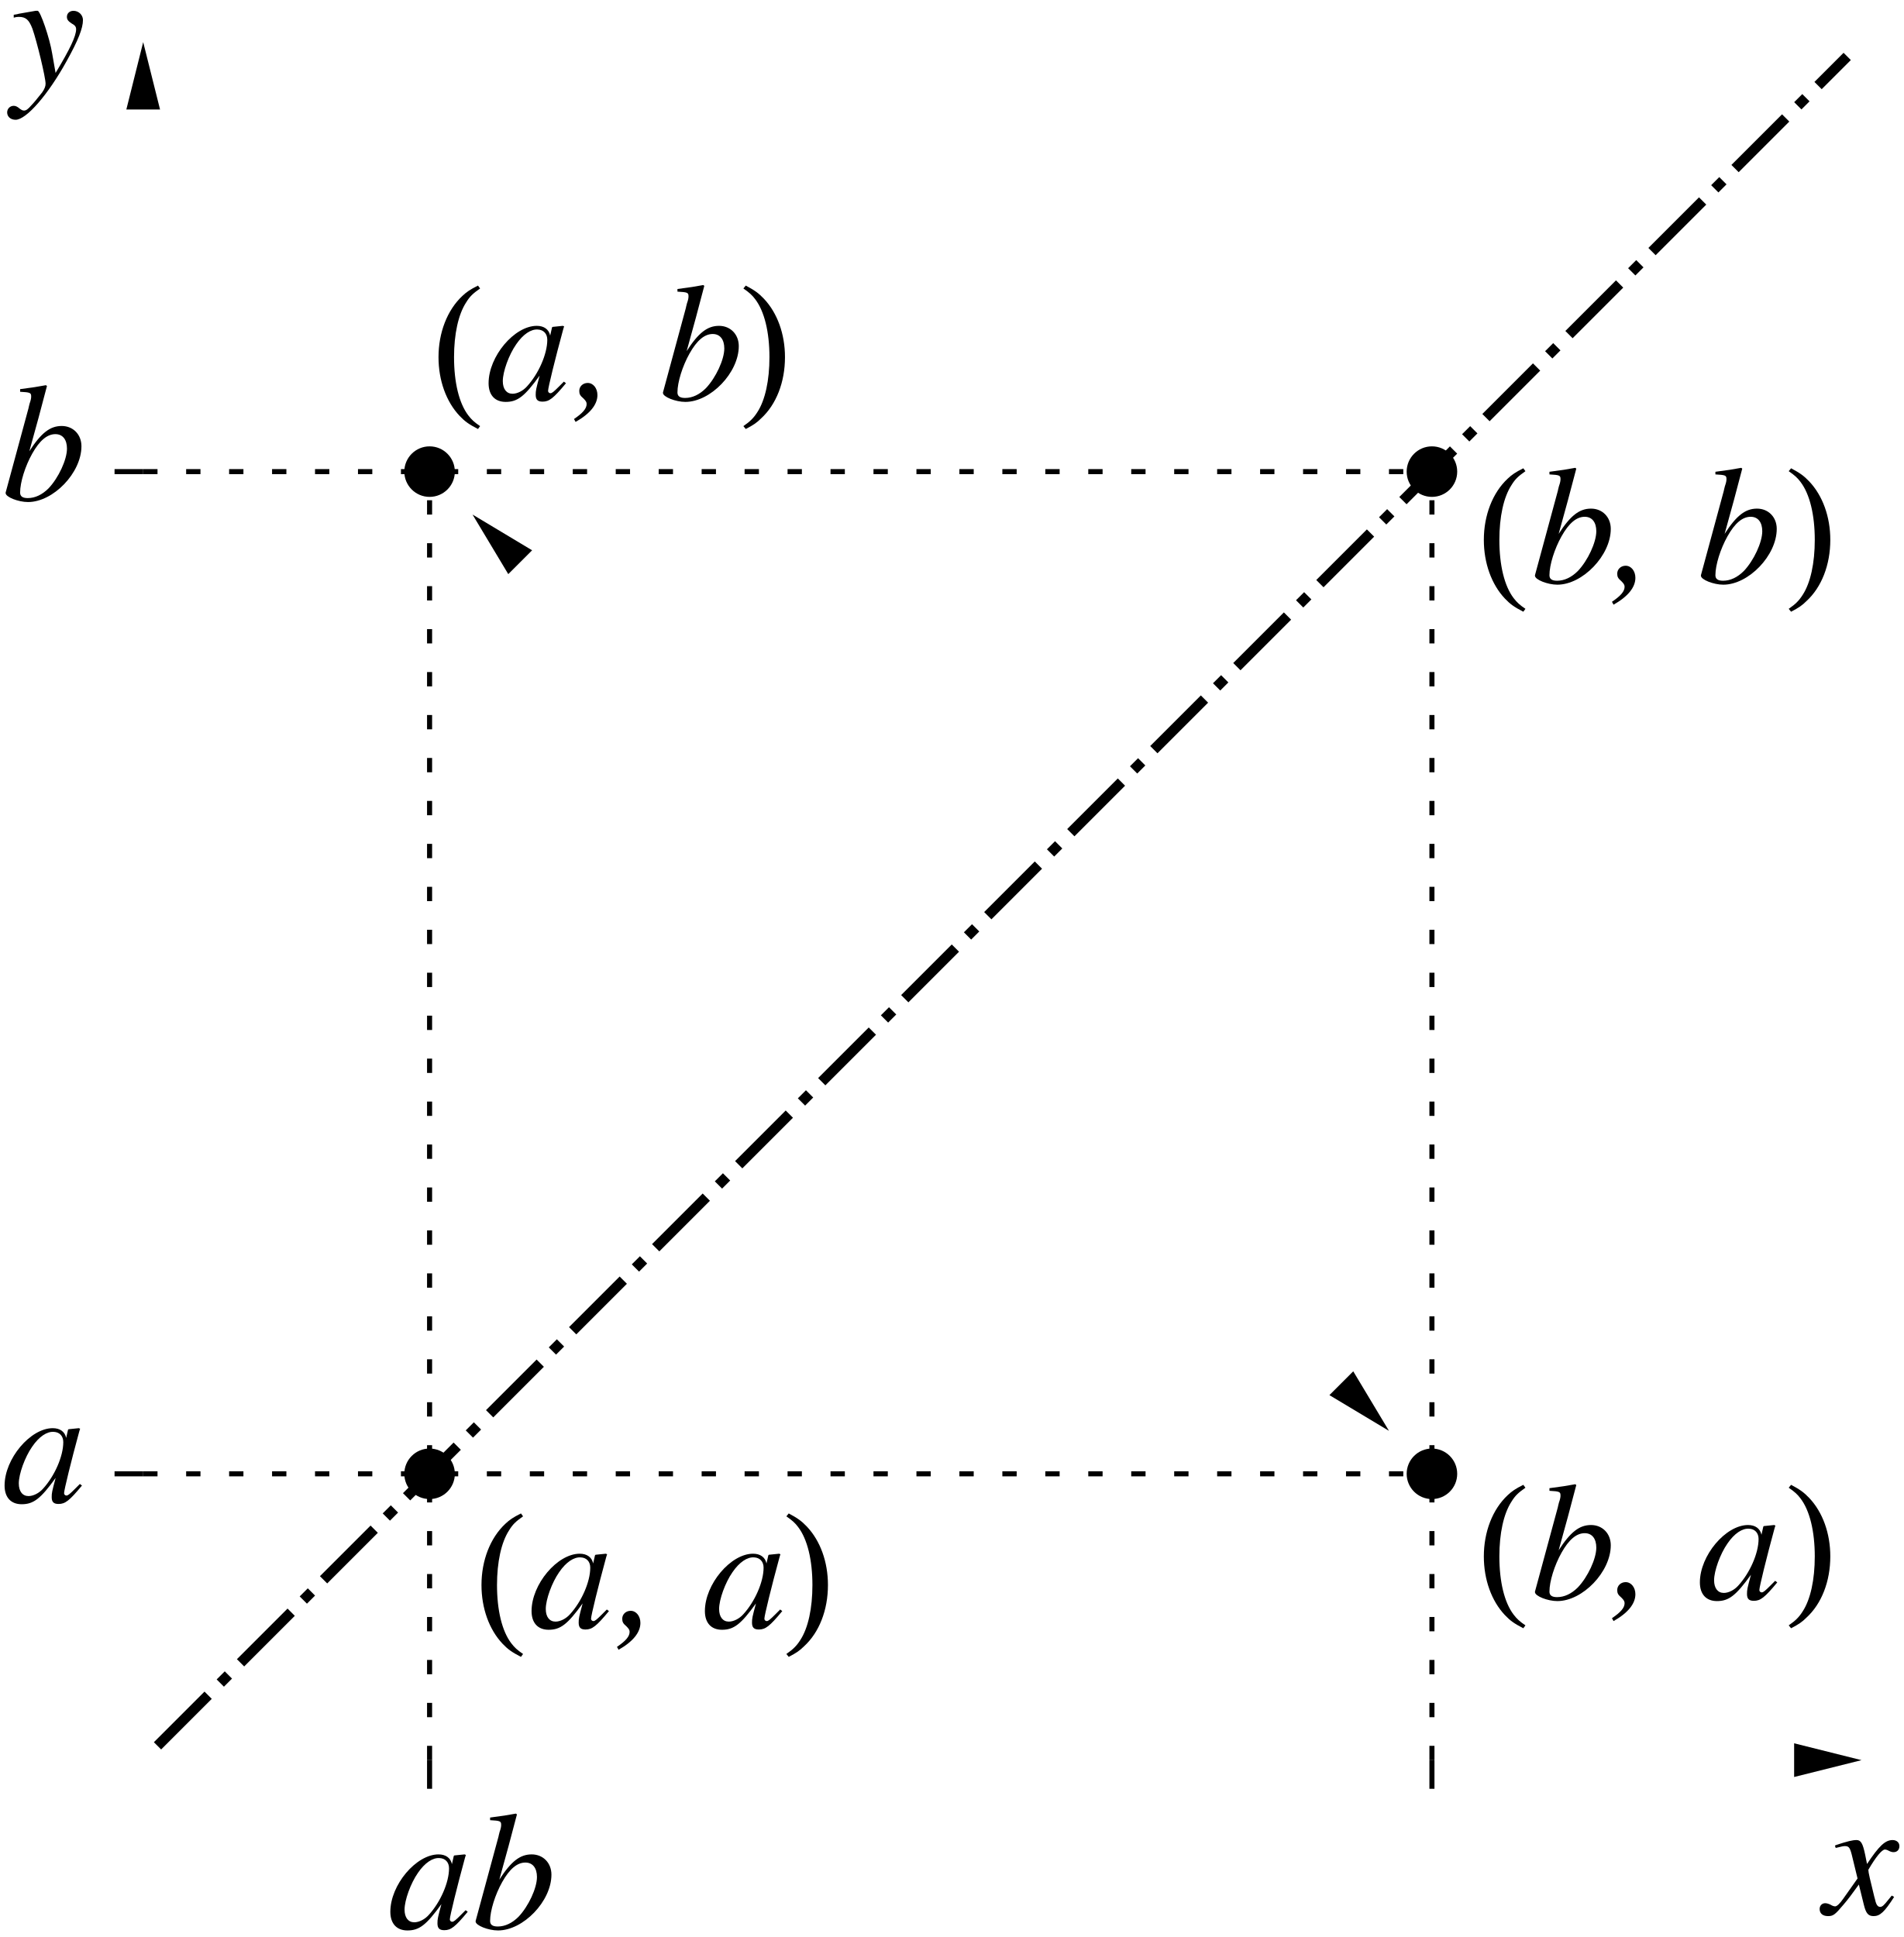
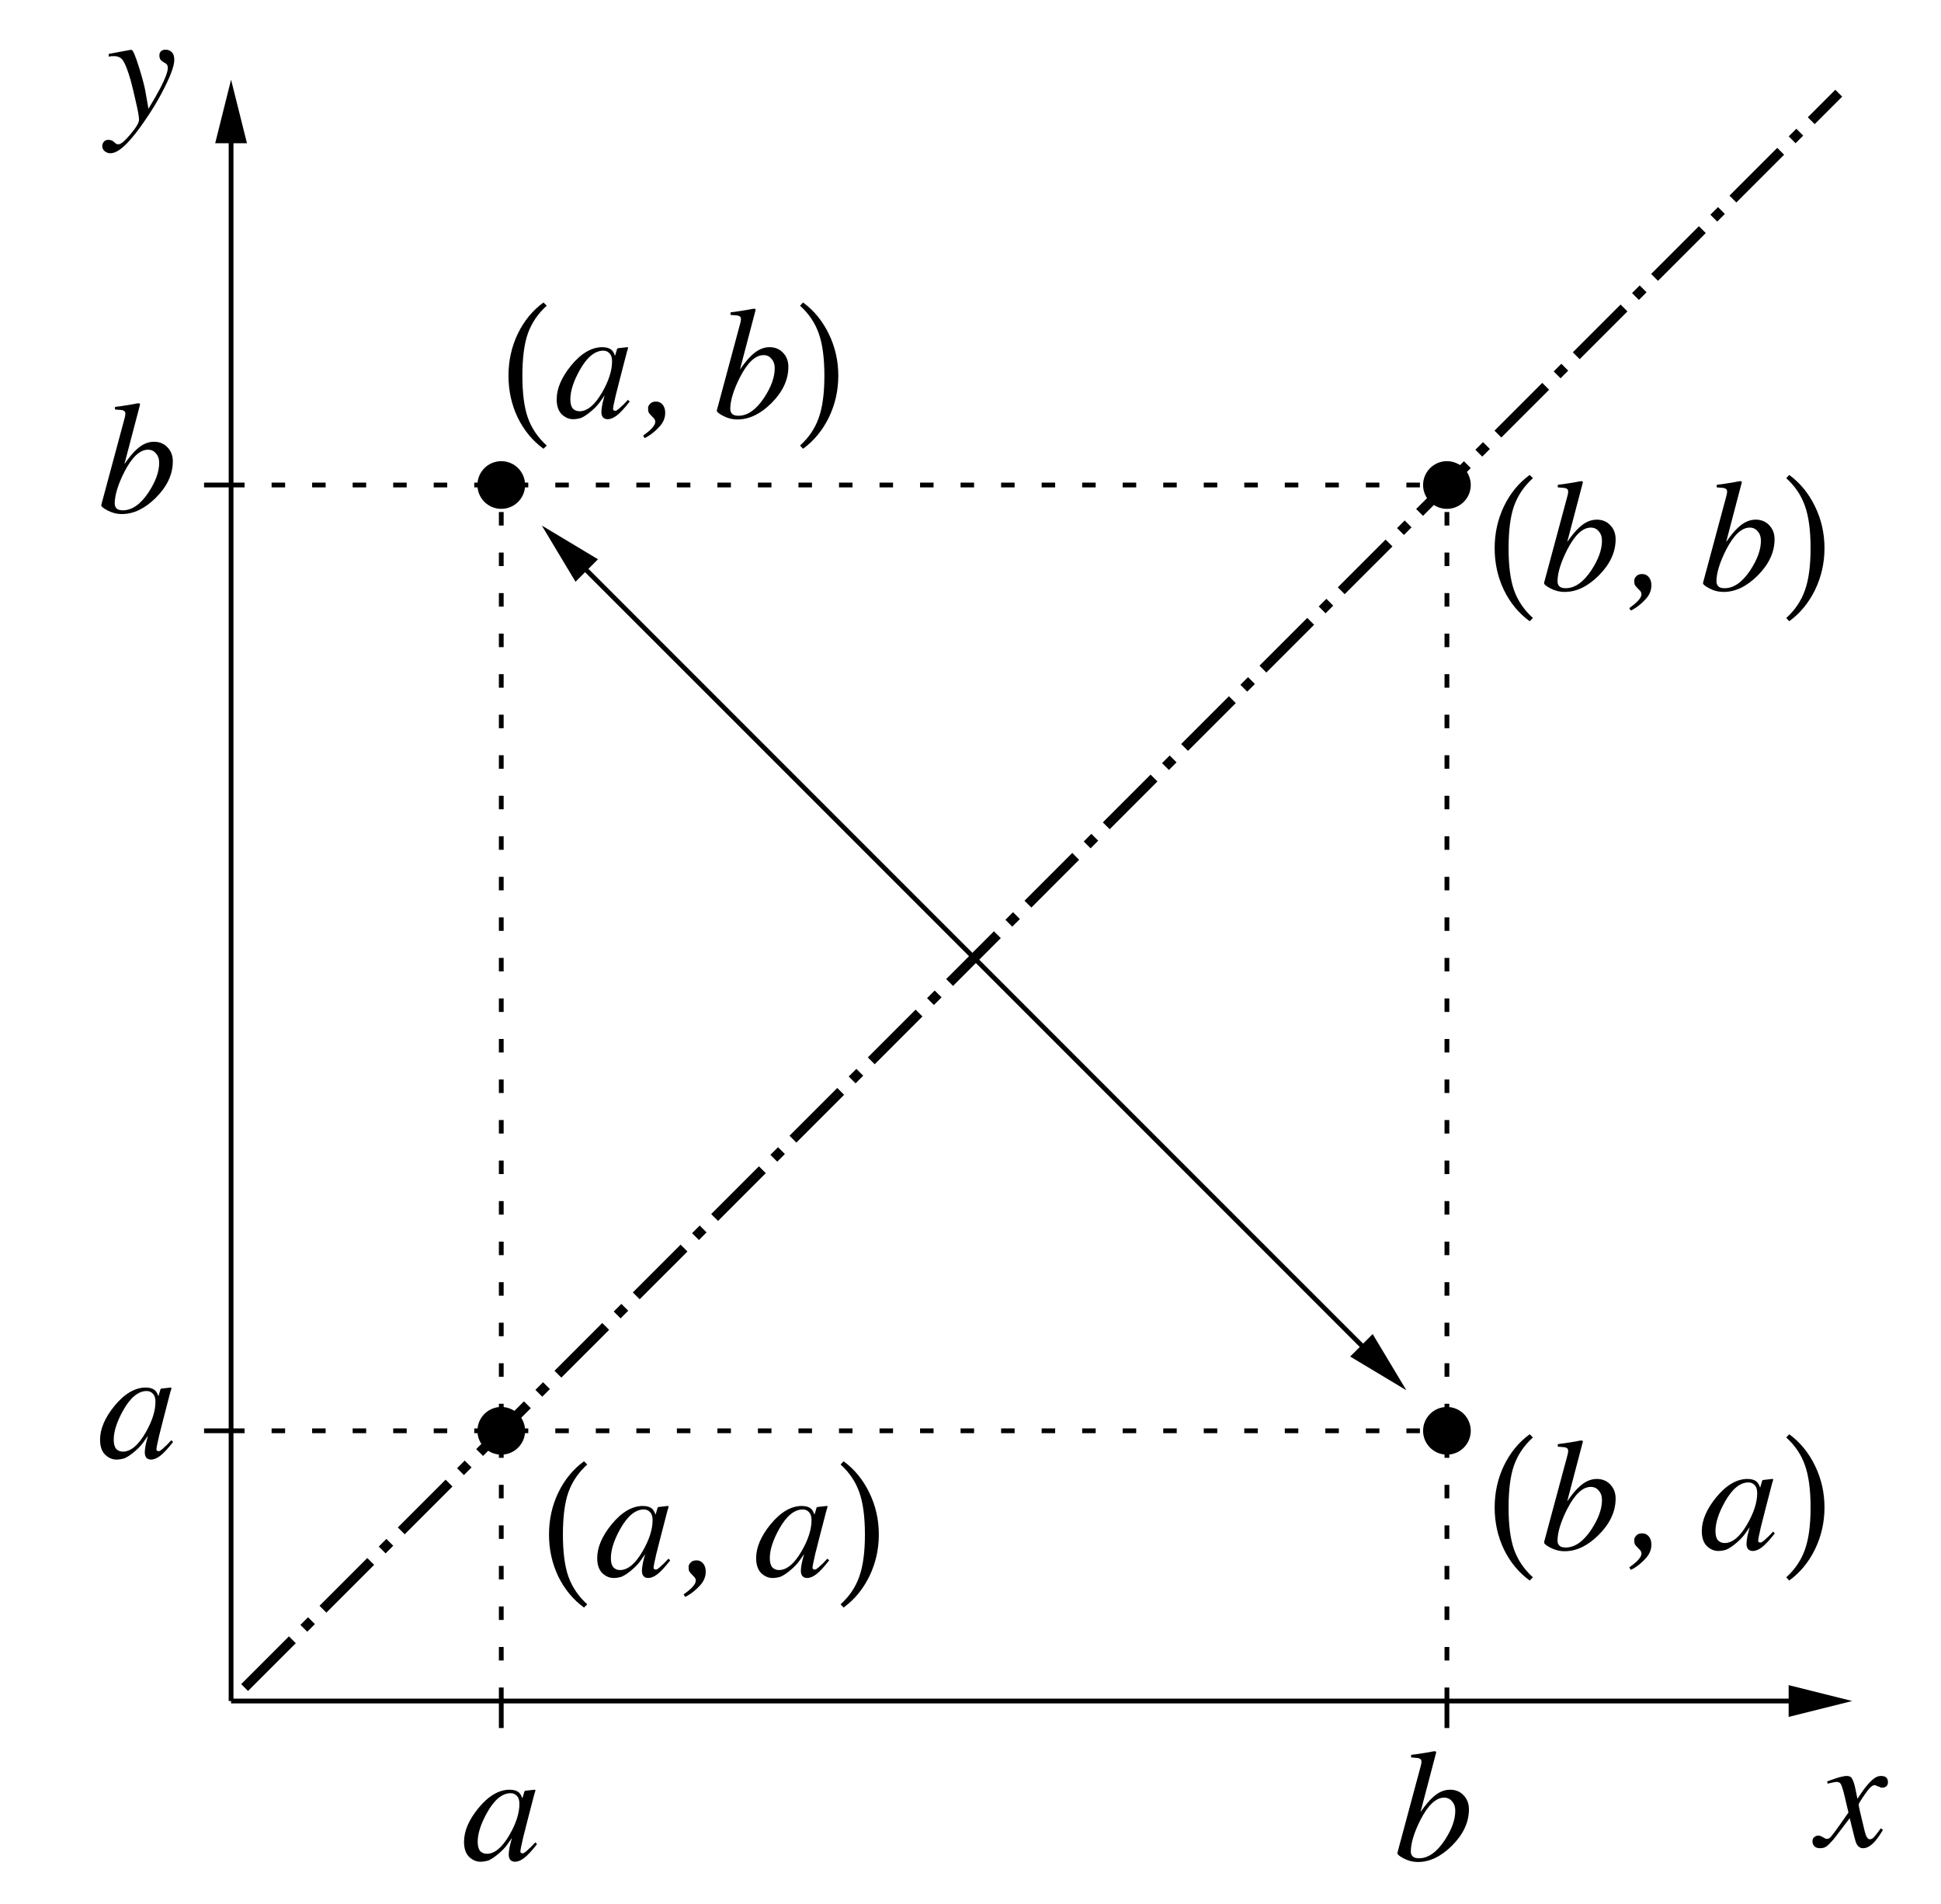
- <svg xmlns="http://www.w3.org/2000/svg" version="1.1" id="svg1" width="150.667" height="153.333" viewBox="0 0 150.667 153.333">
-   <defs id="defs1">
-     <clipPath clipPathUnits="userSpaceOnUse" id="clipPath1">
-       <path d="m -250.28,6.35 2384,2.38e-5 -1e-4,-3370 H -250.28 Z" id="path1" />
-     </clipPath>
-     <clipPath clipPathUnits="userSpaceOnUse" id="clipPath2">
-       <path d="M -6.667,160 H 157.333 V -6.667 H -6.667 Z" id="path2" />
-     </clipPath>
-     <clipPath clipPathUnits="userSpaceOnUse" id="clipPath3">
-       <path d="M 0,153.333 H 150.667 V 0 H 0 Z" id="path3" />
+ <svg xmlns="http://www.w3.org/2000/svg" xmlns:xlink="http://www.w3.org/1999/xlink" width="122.126pt" height="119.735pt" viewBox="0 0 122.126 119.735" version="1.1" id="svg49">
+   <defs id="defs8">
+     <g id="g7">
+       <g id="glyph-0-0">
+         <path d="M -0.281 -0.328 C -0.281 -0.453 -0.238 -0.539 -0.156 -0.594 C -0.082 -0.656 -0.004 -0.688 0.078 -0.688 C 0.117 -0.688 0.156 -0.68 0.188 -0.672 C 0.227 -0.66 0.273 -0.641 0.328 -0.609 L 0.5 -0.516 C 0.52 -0.504 0.539 -0.492 0.562 -0.484 C 0.582 -0.484 0.602 -0.484 0.625 -0.484 C 0.707 -0.484 0.77 -0.504 0.812 -0.547 C 0.863 -0.586 0.977 -0.727 1.156 -0.969 C 1.281 -1.133 1.555 -1.523 1.984 -2.141 C 1.984 -2.16 1.941 -2.332 1.859 -2.656 C 1.785 -2.988 1.719 -3.27 1.656 -3.5 C 1.594 -3.727 1.535 -3.879 1.484 -3.953 C 1.441 -4.023 1.352 -4.062 1.219 -4.062 C 1.176 -4.062 1.086 -4.047 0.953 -4.016 C 0.867 -3.992 0.773 -3.973 0.672 -3.953 L 0.641 -4.094 L 1.172 -4.281 C 1.316 -4.332 1.445 -4.367 1.562 -4.391 C 1.688 -4.422 1.789 -4.438 1.875 -4.438 C 2.008 -4.438 2.109 -4.398 2.172 -4.328 C 2.273 -4.191 2.363 -3.93 2.438 -3.547 L 2.547 -3 C 2.836 -3.445 3.066 -3.758 3.234 -3.938 C 3.379 -4.102 3.516 -4.227 3.641 -4.312 C 3.773 -4.395 3.898 -4.438 4.016 -4.438 C 4.129 -4.438 4.219 -4.422 4.281 -4.391 C 4.406 -4.328 4.469 -4.211 4.469 -4.047 C 4.469 -3.941 4.438 -3.859 4.375 -3.797 C 4.312 -3.734 4.234 -3.703 4.141 -3.703 C 4.098 -3.703 4.062 -3.703 4.031 -3.703 C 4 -3.711 3.969 -3.727 3.938 -3.75 L 3.797 -3.797 C 3.766 -3.816 3.734 -3.832 3.703 -3.844 C 3.672 -3.852 3.645 -3.859 3.625 -3.859 C 3.477 -3.859 3.273 -3.664 3.016 -3.281 C 2.754 -2.906 2.625 -2.691 2.625 -2.641 C 2.625 -2.586 2.656 -2.426 2.719 -2.156 C 2.781 -1.895 2.848 -1.613 2.922 -1.312 C 2.984 -1.031 3.035 -0.832 3.078 -0.719 C 3.148 -0.539 3.234 -0.453 3.328 -0.453 C 3.422 -0.453 3.508 -0.5 3.594 -0.594 C 3.688 -0.695 3.828 -0.879 4.016 -1.141 L 4.156 -1.047 C 4.008 -0.797 3.863 -0.582 3.719 -0.406 C 3.438 -0.062 3.164 0.109 2.906 0.109 C 2.738 0.109 2.609 0.027 2.516 -0.125 C 2.461 -0.219 2.41 -0.367 2.359 -0.578 L 2.062 -1.781 L 1.062 -0.469 C 0.863 -0.238 0.707 -0.082 0.594 0 C 0.488 0.07 0.359 0.109 0.203 0.109 C -0.004 0.109 -0.145 0.039 -0.219 -0.094 C -0.258 -0.156 -0.281 -0.234 -0.281 -0.328 Z M -0.281 -0.328 " id="path1" />
+       </g>
+       <g id="glyph-0-1">
+         <path d="M -0.266 1.625 C -0.266 1.52 -0.227 1.426 -0.156 1.344 C -0.094 1.27 0 1.234 0.125 1.234 C 0.207 1.234 0.281 1.25 0.344 1.281 C 0.406 1.312 0.469 1.359 0.531 1.422 L 0.594 1.469 C 0.613 1.488 0.633 1.5 0.656 1.5 C 0.688 1.508 0.719 1.516 0.75 1.516 C 0.906 1.516 1.16 1.301 1.516 0.875 C 1.867 0.457 2.047 0.156 2.047 -0.031 C 2.047 -0.219 1.984 -0.578 1.859 -1.109 C 1.742 -1.641 1.629 -2.113 1.516 -2.531 C 1.348 -3.113 1.195 -3.508 1.062 -3.719 C 0.938 -3.926 0.742 -4.031 0.484 -4.031 C 0.461 -4.031 0.426 -4.031 0.375 -4.031 C 0.332 -4.031 0.254 -4.02 0.141 -4 L 0.141 -4.172 L 1.484 -4.422 L 1.578 -4.422 C 1.66 -4.43 1.816 -4.066 2.047 -3.328 C 2.254 -2.66 2.383 -2.176 2.438 -1.875 L 2.641 -0.719 C 2.984 -1.289 3.234 -1.727 3.391 -2.031 C 3.703 -2.633 3.859 -3.055 3.859 -3.297 C 3.859 -3.348 3.848 -3.398 3.828 -3.453 C 3.805 -3.516 3.758 -3.562 3.688 -3.594 L 3.609 -3.641 C 3.555 -3.672 3.492 -3.719 3.422 -3.781 C 3.359 -3.852 3.328 -3.953 3.328 -4.078 C 3.328 -4.18 3.359 -4.266 3.422 -4.328 C 3.484 -4.398 3.582 -4.438 3.719 -4.438 C 3.875 -4.438 4.004 -4.383 4.109 -4.281 C 4.211 -4.188 4.266 -4.023 4.266 -3.797 C 4.266 -3.453 4.07 -2.895 3.688 -2.125 C 3.395 -1.531 3.066 -0.957 2.703 -0.406 C 2.254 0.277 1.863 0.812 1.531 1.188 C 1.02 1.781 0.594 2.078 0.25 2.078 C 0.113 2.078 -0.004 2.035 -0.109 1.953 C -0.211 1.867 -0.266 1.758 -0.266 1.625 Z M -0.266 1.625 " id="path2" />
+       </g>
+       <g id="glyph-0-2">
+         <path d="M 3.641 -3.531 C 3.641 -3.758 3.586 -3.926 3.484 -4.031 C 3.379 -4.145 3.25 -4.203 3.094 -4.203 C 2.562 -4.203 2.066 -3.797 1.609 -2.984 C 1.211 -2.273 1.016 -1.66 1.016 -1.141 C 1.016 -0.879 1.066 -0.688 1.172 -0.562 C 1.285 -0.445 1.426 -0.391 1.594 -0.391 C 2.082 -0.391 2.555 -0.785 3.016 -1.578 C 3.43 -2.297 3.641 -2.945 3.641 -3.531 Z M 3.031 -4.422 C 3.289 -4.422 3.488 -4.359 3.625 -4.234 C 3.695 -4.16 3.754 -4.066 3.797 -3.953 L 3.828 -3.875 L 3.938 -4.25 C 3.945 -4.289 3.957 -4.316 3.969 -4.328 C 3.977 -4.348 4 -4.359 4.031 -4.359 L 4.594 -4.422 C 4.625 -4.422 4.641 -4.414 4.641 -4.406 C 4.648 -4.395 4.648 -4.375 4.641 -4.344 C 4.629 -4.301 4.617 -4.266 4.609 -4.234 C 4.598 -4.211 4.586 -4.18 4.578 -4.141 L 4.125 -2.391 C 4.031 -2.016 3.945 -1.688 3.875 -1.406 C 3.758 -0.906 3.703 -0.617 3.703 -0.547 C 3.703 -0.504 3.711 -0.473 3.734 -0.453 C 3.766 -0.43 3.797 -0.422 3.828 -0.422 C 3.859 -0.422 3.891 -0.426 3.922 -0.438 C 3.953 -0.457 3.992 -0.488 4.047 -0.531 L 4.125 -0.594 C 4.156 -0.625 4.188 -0.656 4.219 -0.688 C 4.25 -0.719 4.289 -0.754 4.344 -0.797 L 4.641 -1.109 L 4.75 -1 C 4.414 -0.57 4.145 -0.281 3.938 -0.125 C 3.738 0.027 3.547 0.109 3.359 0.109 C 3.234 0.109 3.133 0.066 3.062 -0.016 C 3 -0.098 2.969 -0.207 2.969 -0.344 C 2.969 -0.457 2.988 -0.625 3.031 -0.844 C 3.082 -1.062 3.129 -1.242 3.172 -1.391 C 3.109 -1.297 3.008 -1.156 2.875 -0.969 C 2.738 -0.781 2.566 -0.598 2.359 -0.422 C 2.117 -0.211 1.895 -0.059 1.688 0.031 C 1.508 0.082 1.344 0.109 1.188 0.109 C 0.926 0.109 0.688 0.004 0.469 -0.203 C 0.258 -0.422 0.156 -0.734 0.156 -1.141 C 0.156 -1.816 0.457 -2.523 1.062 -3.266 C 1.695 -4.035 2.352 -4.422 3.031 -4.422 Z M 3.031 -4.422 " id="path3" />
+       </g>
+       <g id="glyph-0-3">
+         <path d="M 1.688 -5.859 C 1.707 -5.93 1.723 -5.992 1.734 -6.047 C 1.742 -6.109 1.75 -6.156 1.75 -6.188 C 1.75 -6.227 1.738 -6.27 1.719 -6.312 C 1.695 -6.352 1.645 -6.383 1.562 -6.406 C 1.539 -6.414 1.504 -6.422 1.453 -6.422 C 1.398 -6.43 1.281 -6.441 1.094 -6.453 L 1.094 -6.609 C 1.195 -6.629 1.312 -6.645 1.438 -6.656 C 1.562 -6.676 1.727 -6.703 1.938 -6.734 C 1.957 -6.734 2.051 -6.75 2.219 -6.781 C 2.395 -6.82 2.523 -6.844 2.609 -6.844 C 2.617 -6.844 2.629 -6.836 2.641 -6.828 C 2.66 -6.816 2.672 -6.797 2.672 -6.766 L 2.656 -6.703 L 1.688 -3.016 C 1.977 -3.43 2.227 -3.734 2.438 -3.922 C 2.789 -4.254 3.16 -4.422 3.547 -4.422 C 3.898 -4.422 4.188 -4.301 4.406 -4.062 C 4.625 -3.832 4.734 -3.539 4.734 -3.188 C 4.734 -2.375 4.379 -1.613 3.672 -0.906 C 2.984 -0.219 2.27 0.125 1.531 0.125 C 1.195 0.125 0.891 0.043 0.609 -0.109 C 0.336 -0.254 0.211 -0.367 0.234 -0.453 Z M 1.594 -0.109 C 2.164 -0.109 2.703 -0.484 3.203 -1.234 C 3.648 -1.91 3.875 -2.531 3.875 -3.094 C 3.875 -3.344 3.805 -3.539 3.672 -3.688 C 3.547 -3.844 3.379 -3.922 3.172 -3.922 C 2.66 -3.922 2.164 -3.457 1.688 -2.531 C 1.281 -1.727 1.078 -1.062 1.078 -0.531 C 1.078 -0.406 1.117 -0.301 1.203 -0.219 C 1.285 -0.145 1.414 -0.109 1.594 -0.109 Z M 1.594 -0.109 " id="path4" />
+       </g>
+       <g id="glyph-0-4">
+         <path d="M 0.906 -0.609 C 0.906 -0.68 0.945 -0.766 1.031 -0.859 C 1.113 -0.953 1.238 -1 1.406 -1 C 1.582 -1 1.723 -0.93 1.828 -0.797 C 1.93 -0.672 1.984 -0.504 1.984 -0.297 C 1.984 0.035 1.859 0.332 1.609 0.594 C 1.359 0.863 1.102 1.07 0.844 1.219 L 0.688 1.297 L 0.594 1.141 C 0.801 0.992 0.957 0.867 1.062 0.766 C 1.258 0.578 1.359 0.41 1.359 0.266 C 1.359 0.223 1.348 0.18 1.328 0.141 C 1.305 0.098 1.285 0.066 1.266 0.047 L 1.172 -0.047 C 1.047 -0.172 0.969 -0.266 0.938 -0.328 C 0.914 -0.391 0.906 -0.484 0.906 -0.609 Z M 0.906 -0.609 " id="path5" />
+       </g>
+       <g id="glyph-0-5" />
+       <g id="glyph-1-0">
+         <path d="M 2.859 -7.031 C 2.305 -6.531 1.91 -5.945 1.672 -5.281 C 1.441 -4.625 1.328 -3.738 1.328 -2.625 C 1.328 -1.52 1.441 -0.641 1.672 0.016 C 1.91 0.68 2.305 1.266 2.859 1.766 L 2.656 1.969 C 1.969 1.469 1.426 0.812 1.031 0 C 0.645 -0.812 0.453 -1.688 0.453 -2.625 C 0.453 -3.562 0.645 -4.438 1.031 -5.25 C 1.426 -6.07 1.969 -6.734 2.656 -7.234 Z M 2.859 -7.031 " id="path6" />
+       </g>
+       <g id="glyph-1-1">
+         <path d="M 0.469 -7.031 L 0.656 -7.234 C 1.344 -6.734 1.883 -6.07 2.281 -5.25 C 2.676 -4.438 2.875 -3.562 2.875 -2.625 C 2.875 -1.695 2.676 -0.82 2.281 0 C 1.883 0.812 1.344 1.469 0.656 1.969 L 0.469 1.766 C 1.02 1.266 1.41 0.688 1.641 0.031 C 1.879 -0.625 2 -1.508 2 -2.625 C 2 -3.75 1.879 -4.641 1.641 -5.297 C 1.41 -5.953 1.02 -6.531 0.469 -7.031 Z M 0.469 -7.031 " id="path7" />
+       </g>
+     </g>
+     <clipPath id="clip-0">
+       <path clip-rule="nonzero" d="M 6 0 L 122.125 0 L 122.125 115 L 6 115 Z M 6 0 " id="path8" />
    </clipPath>
  </defs>
-   <g id="g1">
-     <g id="g30">
-       <g clip-path="url(#clipPath3)" id="g29">
-         <g clip-path="url(#clipPath2)" id="g28">
-           <path d="m 1505,155 h 1020 m -40,0 v 10 l 40,-10 -40,-10 v 10 h 40 m -1020,0 v 1020 m 0,-40 h -10 l 10,40 10,-40 h -10 v 40" style="fill:#000000;fill-opacity:1;fill-rule:nonzero;stroke:none" transform="matrix(0.1333333,0,0,-0.1333333,-189.3333,160)" id="path4" />
-           <path d="m 1675,155 v -17 m 595,17 v -17 m -765,187 h -17 m 17,595 h -17" style="fill:none;stroke:#000000;stroke-width:3;stroke-linecap:butt;stroke-linejoin:miter;stroke-miterlimit:10;stroke-dasharray:none;stroke-opacity:1" transform="matrix(0.1333333,0,0,-0.1333333,-189.3333,160)" id="path5" />
-           <path d="m 1690,325 c 0,8.281 -6.72,15 -15,15 -8.28,0 -15,-6.719 -15,-15 0,-8.281 6.72,-15 15,-15 8.28,0 15,6.719 15,15" style="fill:#000000;fill-opacity:1;fill-rule:nonzero;stroke:none" transform="matrix(0.1333333,0,0,-0.1333333,-189.3333,160)" id="path6" />
-           <path d="m 2285,325 c 0,8.281 -6.72,15 -15,15 -8.28,0 -15,-6.719 -15,-15 0,-8.281 6.72,-15 15,-15 8.28,0 15,6.719 15,15" style="fill:#000000;fill-opacity:1;fill-rule:nonzero;stroke:none" transform="matrix(0.1333333,0,0,-0.1333333,-189.3333,160)" id="path7" />
-           <path d="m 2285,920 c 0,8.281 -6.72,15 -15,15 -8.28,0 -15,-6.719 -15,-15 0,-8.281 6.72,-15 15,-15 8.28,0 15,6.719 15,15" style="fill:#000000;fill-opacity:1;fill-rule:nonzero;stroke:none" transform="matrix(0.1333333,0,0,-0.1333333,-189.3333,160)" id="path8" />
-           <path d="m 1690,920 c 0,8.281 -6.72,15 -15,15 -8.28,0 -15,-6.719 -15,-15 0,-8.281 6.72,-15 15,-15 8.28,0 15,6.719 15,15" style="fill:#000000;fill-opacity:1;fill-rule:nonzero;stroke:none" transform="matrix(0.1333333,0,0,-0.1333333,-189.3333,160)" id="path9" />
-           <path d="M 1675,155 V 920 M 2270,155 V 920 M 1505,325 h 765 m -765,595 h 765" style="fill:none;stroke:#000000;stroke-width:3;stroke-linecap:butt;stroke-linejoin:miter;stroke-miterlimit:10;stroke-dasharray:8.5, 17;stroke-dashoffset:0;stroke-opacity:1" transform="matrix(0.1333333,0,0,-0.1333333,-189.3333,160)" id="path10" />
-           <path d="m 1955.5,639.5 -255,255 m 28.29,-28.285 -7.08,-7.07 -21.21,35.355 35.36,-21.215 -7.07,-7.07 -28.29,28.285 m 289,-289 255,-255 m -28.29,28.285 7.08,7.07 21.21,-35.355 -35.36,21.215 7.07,7.07 28.29,-28.285" style="fill:#000000;fill-opacity:1;fill-rule:nonzero;stroke:none" transform="matrix(0.1333333,0,0,-0.1333333,-189.3333,160)" id="path11" />
-           <path d="m 1513.5,163.5 1003,1003" style="fill:none;stroke:#000000;stroke-width:6.1;stroke-linecap:butt;stroke-linejoin:miter;stroke-miterlimit:10;stroke-dasharray:42.5, 10.2, 6.8, 10.2;stroke-dashoffset:0;stroke-opacity:1" transform="matrix(0.1333333,0,0,-0.1333333,-189.3333,160)" id="path12" />
-           <text xml:space="preserve" transform="matrix(1.333333,-1.3333333e-8,-1.3333333e-8,1.333333,144.3733,151.5333)" clip-path="url(#clipPath1)" id="text28">
-             <tspan style="font-style:italic;font-variant:normal;font-weight:normal;font-size:10px;font-family:Times;writing-mode:lr-tb;fill:#000000;fill-opacity:1;fill-rule:nonzero;stroke:none" x="0" y="0" id="tspan12">x</tspan>
-             <tspan style="font-style:italic;font-variant:normal;font-weight:normal;font-size:10px;font-family:Times;writing-mode:lr-tb;fill:#000000;fill-opacity:1;fill-rule:nonzero;stroke:none" x="-107.62" y="-108.6" id="tspan13">y</tspan>
-             <tspan style="font-style:italic;font-variant:normal;font-weight:normal;font-size:10px;font-family:Times;writing-mode:lr-tb;fill:#000000;fill-opacity:1;fill-rule:nonzero;stroke:none" x="-85.28" dx="0 53.65" y="0.85" id="tspan14">ab</tspan>
-             <tspan style="font-style:italic;font-variant:normal;font-weight:normal;font-size:10px;font-family:Times;writing-mode:lr-tb;fill:#000000;fill-opacity:1;fill-rule:nonzero;stroke:none" x="-108.18" y="-24.45" id="tspan15">a</tspan>
-             <tspan style="font-style:italic;font-variant:normal;font-weight:normal;font-size:10px;font-family:Times;writing-mode:lr-tb;fill:#000000;fill-opacity:1;fill-rule:nonzero;stroke:none" x="-108.18" y="-83.95" id="tspan16">b</tspan>
-             <tspan style="font-variant:normal;font-weight:normal;font-size:10px;font-family:Symbol;writing-mode:lr-tb;fill:#000000;fill-opacity:1;fill-rule:nonzero;stroke:none" x="-80.23" y="-17" id="tspan17">(</tspan>
-             <tspan style="font-style:italic;font-variant:normal;font-weight:normal;font-size:10px;font-family:Times;writing-mode:lr-tb;fill:#000000;fill-opacity:1;fill-rule:nonzero;stroke:none" x="-76.9" y="-17" id="tspan18">a, a</tspan>
-             <tspan style="font-variant:normal;font-weight:normal;font-size:10px;font-family:Symbol;writing-mode:lr-tb;fill:#000000;fill-opacity:1;fill-rule:nonzero;stroke:none" x="-61.9" y="-17" id="tspan19">)</tspan>
-             <tspan style="font-variant:normal;font-weight:normal;font-size:10px;font-family:Symbol;writing-mode:lr-tb;fill:#000000;fill-opacity:1;fill-rule:nonzero;stroke:none" x="-20.73" y="-18.7" id="tspan20">(</tspan>
-             <tspan style="font-style:italic;font-variant:normal;font-weight:normal;font-size:10px;font-family:Times;writing-mode:lr-tb;fill:#000000;fill-opacity:1;fill-rule:nonzero;stroke:none" x="-17.4" y="-18.7" id="tspan21">b, a</tspan>
-             <tspan style="font-variant:normal;font-weight:normal;font-size:10px;font-family:Symbol;writing-mode:lr-tb;fill:#000000;fill-opacity:1;fill-rule:nonzero;stroke:none" x="-2.4" y="-18.7" id="tspan22">)</tspan>
-             <tspan style="font-variant:normal;font-weight:normal;font-size:10px;font-family:Symbol;writing-mode:lr-tb;fill:#000000;fill-opacity:1;fill-rule:nonzero;stroke:none" x="-20.73" y="-79.05" id="tspan23">(</tspan>
-             <tspan style="font-style:italic;font-variant:normal;font-weight:normal;font-size:10px;font-family:Times;writing-mode:lr-tb;fill:#000000;fill-opacity:1;fill-rule:nonzero;stroke:none" x="-17.4" y="-79.05" id="tspan24">b, b</tspan>
-             <tspan style="font-variant:normal;font-weight:normal;font-size:10px;font-family:Symbol;writing-mode:lr-tb;fill:#000000;fill-opacity:1;fill-rule:nonzero;stroke:none" x="-2.4" y="-79.05" id="tspan25">)</tspan>
-             <tspan style="font-variant:normal;font-weight:normal;font-size:10px;font-family:Symbol;writing-mode:lr-tb;fill:#000000;fill-opacity:1;fill-rule:nonzero;stroke:none" x="-82.78" y="-89.9" id="tspan26">(</tspan>
-             <tspan style="font-style:italic;font-variant:normal;font-weight:normal;font-size:10px;font-family:Times;writing-mode:lr-tb;fill:#000000;fill-opacity:1;fill-rule:nonzero;stroke:none" x="-79.45" y="-89.9" id="tspan27">a, b</tspan>
-             <tspan style="font-variant:normal;font-weight:normal;font-size:10px;font-family:Symbol;writing-mode:lr-tb;fill:#000000;fill-opacity:1;fill-rule:nonzero;stroke:none" x="-64.45" y="-89.9" id="tspan28">)</tspan>
-           </text>
-         </g>
-       </g>
-     </g>
+   <path fill="none" stroke-width="3" stroke-linecap="butt" stroke-linejoin="miter" stroke="rgb(0%, 0%, 0%)" stroke-opacity="1" stroke-miterlimit="10" d="M 2394.191 1374.209 L 3380.206 1374.209 " transform="matrix(0.1, 0, 0, -0.1, -224.88, 244.4326)" id="path9" />
+   <path fill="none" stroke-width="3" stroke-linecap="butt" stroke-linejoin="miter" stroke="rgb(0%, 0%, 0%)" stroke-opacity="1" stroke-miterlimit="10" d="M 2394.191 1374.209 L 2394.191 2360.185 " transform="matrix(0.1, 0, 0, -0.1, -224.88, 244.4326)" id="path10" />
+   <path fill-rule="nonzero" fill="rgb(0%, 0%, 0%)" fill-opacity="1" d="M 14.539 107.012 L 116.539 107.012 M 112.539 107.012 L 112.539 106.012 L 116.539 107.012 L 112.539 108.012 L 112.539 107.012 L 116.539 107.012 M 14.539 107.012 L 14.539 5.012 M 14.539 9.012 L 13.539 9.012 L 14.539 5.012 L 15.539 9.012 L 14.539 9.012 L 14.539 5.012 " id="path11" />
+   <path fill="none" stroke-width="3" stroke-linecap="butt" stroke-linejoin="miter" stroke="rgb(0%, 0%, 0%)" stroke-opacity="1" stroke-miterlimit="10" d="M 2564.191 1374.209 L 2564.191 1357.217 M 3159.191 1374.209 L 3159.191 1357.217 M 2394.191 1544.209 L 2377.198 1544.209 M 2394.191 2139.209 L 2377.198 2139.209 " transform="matrix(0.1, 0, 0, -0.1, -224.88, 244.4326)" id="path12" />
+   <path fill-rule="nonzero" fill="rgb(0%, 0%, 0%)" fill-opacity="1" d="M 33.039 90.012 C 33.039 89.184 32.367 88.512 31.539 88.512 C 30.711 88.512 30.039 89.184 30.039 90.012 C 30.039 90.84 30.711 91.512 31.539 91.512 C 32.367 91.512 33.039 90.84 33.039 90.012 " id="path13" />
+   <path fill-rule="nonzero" fill="rgb(0%, 0%, 0%)" fill-opacity="1" d="M 92.539 90.012 C 92.539 89.184 91.867 88.512 91.039 88.512 C 90.211 88.512 89.539 89.184 89.539 90.012 C 89.539 90.84 90.211 91.512 91.039 91.512 C 91.867 91.512 92.539 90.84 92.539 90.012 " id="path14" />
+   <path fill-rule="nonzero" fill="rgb(0%, 0%, 0%)" fill-opacity="1" d="M 92.539 30.512 C 92.539 29.684 91.867 29.012 91.039 29.012 C 90.211 29.012 89.539 29.684 89.539 30.512 C 89.539 31.34 90.211 32.012 91.039 32.012 C 91.867 32.012 92.539 31.34 92.539 30.512 " id="path15" />
+   <path fill-rule="nonzero" fill="rgb(0%, 0%, 0%)" fill-opacity="1" d="M 33.039 30.512 C 33.039 29.684 32.367 29.012 31.539 29.012 C 30.711 29.012 30.039 29.684 30.039 30.512 C 30.039 31.34 30.711 32.012 31.539 32.012 C 32.367 32.012 33.039 31.34 33.039 30.512 " id="path16" />
+   <path fill="none" stroke-width="3" stroke-linecap="butt" stroke-linejoin="miter" stroke="rgb(0%, 0%, 0%)" stroke-opacity="1" stroke-dasharray="8.5 17" stroke-miterlimit="10" d="M 2564.191 1374.209 L 2564.191 2139.209 M 3159.191 1374.209 L 3159.191 2139.209 M 2394.191 1544.209 L 3159.191 1544.209 M 2394.191 2139.209 L 3159.191 2139.209 " transform="matrix(0.1, 0, 0, -0.1, -224.88, 244.4326)" id="path17" />
+   <path fill="none" stroke-width="3" stroke-linecap="butt" stroke-linejoin="miter" stroke="rgb(0%, 0%, 0%)" stroke-opacity="1" stroke-miterlimit="10" d="M 2606.691 2096.709 L 3116.691 1586.709 " transform="matrix(0.1, 0, 0, -0.1, -224.88, 244.4326)" id="path18" />
+   <path fill-rule="nonzero" fill="rgb(0%, 0%, 0%)" fill-opacity="1" d="M 59.59 58.562 L 34.09 33.062 M 36.918 35.891 L 36.211 36.598 L 34.09 33.062 L 37.625 35.184 L 36.918 35.891 L 34.09 33.062 M 62.988 61.961 L 88.488 87.461 M 85.66 84.633 L 86.367 83.926 L 88.488 87.461 L 84.953 85.34 L 85.66 84.633 L 88.488 87.461 " id="path19" />
+   <g clip-path="url(#clip-0)" id="g20">
+     <path fill="none" stroke-width="6.1" stroke-linecap="butt" stroke-linejoin="miter" stroke="rgb(0%, 0%, 0%)" stroke-opacity="1" stroke-dasharray="42.5 10.2 6.8 10.2" stroke-miterlimit="10" d="M 2402.706 1382.685 L 3405.714 2385.693 " transform="matrix(0.1, 0, 0, -0.1, -224.88, 244.4326)" id="path20" />
+   </g>
+   <g fill="rgb(0%, 0%, 0%)" fill-opacity="1" id="g21">
+     <use xlink:href="#glyph-0-0" x="114.32" y="116.163" id="use20" />
+   </g>
+   <g fill="rgb(0%, 0%, 0%)" fill-opacity="1" id="g22">
+     <use xlink:href="#glyph-0-1" x="6.7" y="7.563" id="use21" />
+   </g>
+   <g fill="rgb(0%, 0%, 0%)" fill-opacity="1" id="g23">
+     <use xlink:href="#glyph-0-2" x="29.04" y="117.013" id="use22" />
+     <use xlink:href="#glyph-0-3" x="87.69" y="117.013" id="use23" />
+   </g>
+   <g fill="rgb(0%, 0%, 0%)" fill-opacity="1" id="g24">
+     <use xlink:href="#glyph-0-2" x="6.14" y="91.713" id="use24" />
+   </g>
+   <g fill="rgb(0%, 0%, 0%)" fill-opacity="1" id="g25">
+     <use xlink:href="#glyph-0-3" x="6.14" y="32.213" id="use25" />
+   </g>
+   <g fill="rgb(0%, 0%, 0%)" fill-opacity="1" id="g26">
+     <use xlink:href="#glyph-1-0" x="34.09" y="99.163" id="use26" />
+   </g>
+   <g fill="rgb(0%, 0%, 0%)" fill-opacity="1" id="g30">
+     <use xlink:href="#glyph-0-2" x="37.42" y="99.163" id="use27" />
+     <use xlink:href="#glyph-0-4" x="42.42" y="99.163" id="use28" />
+     <use xlink:href="#glyph-0-5" x="44.92" y="99.163" id="use29" />
+     <use xlink:href="#glyph-0-2" x="47.42" y="99.163" id="use30" />
+   </g>
+   <g fill="rgb(0%, 0%, 0%)" fill-opacity="1" id="g31">
+     <use xlink:href="#glyph-1-1" x="52.42" y="99.163" id="use31" />
+   </g>
+   <g fill="rgb(0%, 0%, 0%)" fill-opacity="1" id="g32">
+     <use xlink:href="#glyph-1-0" x="93.59" y="97.463" id="use32" />
+   </g>
+   <g fill="rgb(0%, 0%, 0%)" fill-opacity="1" id="g36">
+     <use xlink:href="#glyph-0-3" x="96.92" y="97.463" id="use33" />
+     <use xlink:href="#glyph-0-4" x="101.92" y="97.463" id="use34" />
+     <use xlink:href="#glyph-0-5" x="104.42" y="97.463" id="use35" />
+     <use xlink:href="#glyph-0-2" x="106.92" y="97.463" id="use36" />
+   </g>
+   <g fill="rgb(0%, 0%, 0%)" fill-opacity="1" id="g37">
+     <use xlink:href="#glyph-1-1" x="111.92" y="97.463" id="use37" />
+   </g>
+   <g fill="rgb(0%, 0%, 0%)" fill-opacity="1" id="g38">
+     <use xlink:href="#glyph-1-0" x="93.59" y="37.113" id="use38" />
+   </g>
+   <g fill="rgb(0%, 0%, 0%)" fill-opacity="1" id="g42">
+     <use xlink:href="#glyph-0-3" x="96.92" y="37.113" id="use39" />
+     <use xlink:href="#glyph-0-4" x="101.92" y="37.113" id="use40" />
+     <use xlink:href="#glyph-0-5" x="104.42" y="37.113" id="use41" />
+     <use xlink:href="#glyph-0-3" x="106.92" y="37.113" id="use42" />
+   </g>
+   <g fill="rgb(0%, 0%, 0%)" fill-opacity="1" id="g43">
+     <use xlink:href="#glyph-1-1" x="111.92" y="37.113" id="use43" />
+   </g>
+   <g fill="rgb(0%, 0%, 0%)" fill-opacity="1" id="g44">
+     <use xlink:href="#glyph-1-0" x="31.54" y="26.263" id="use44" />
+   </g>
+   <g fill="rgb(0%, 0%, 0%)" fill-opacity="1" id="g48">
+     <use xlink:href="#glyph-0-2" x="34.87" y="26.263" id="use45" />
+     <use xlink:href="#glyph-0-4" x="39.87" y="26.263" id="use46" />
+     <use xlink:href="#glyph-0-5" x="42.37" y="26.263" id="use47" />
+     <use xlink:href="#glyph-0-3" x="44.87" y="26.263" id="use48" />
+   </g>
+   <g fill="rgb(0%, 0%, 0%)" fill-opacity="1" id="g49">
+     <use xlink:href="#glyph-1-1" x="49.87" y="26.263" id="use49" />
  </g>
</svg>
